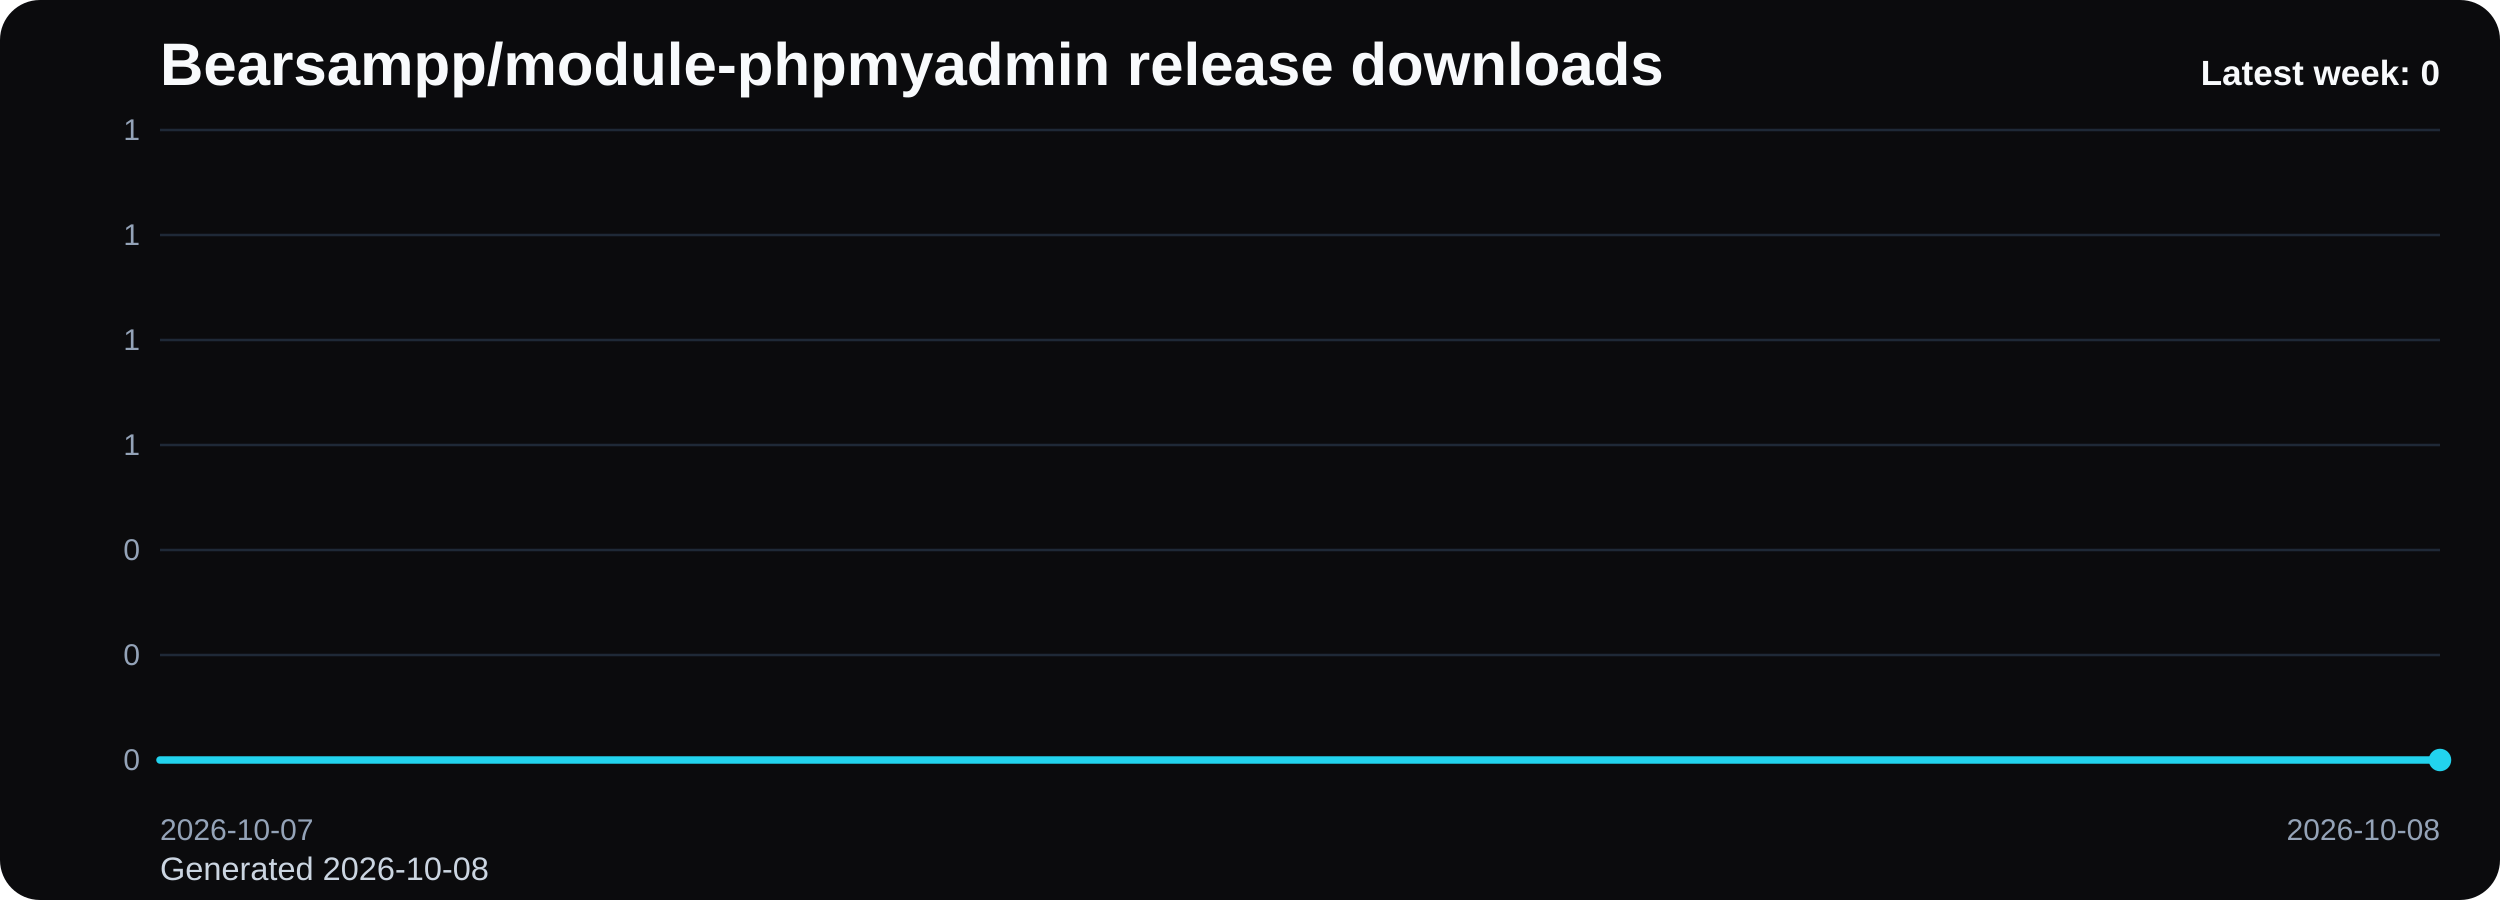
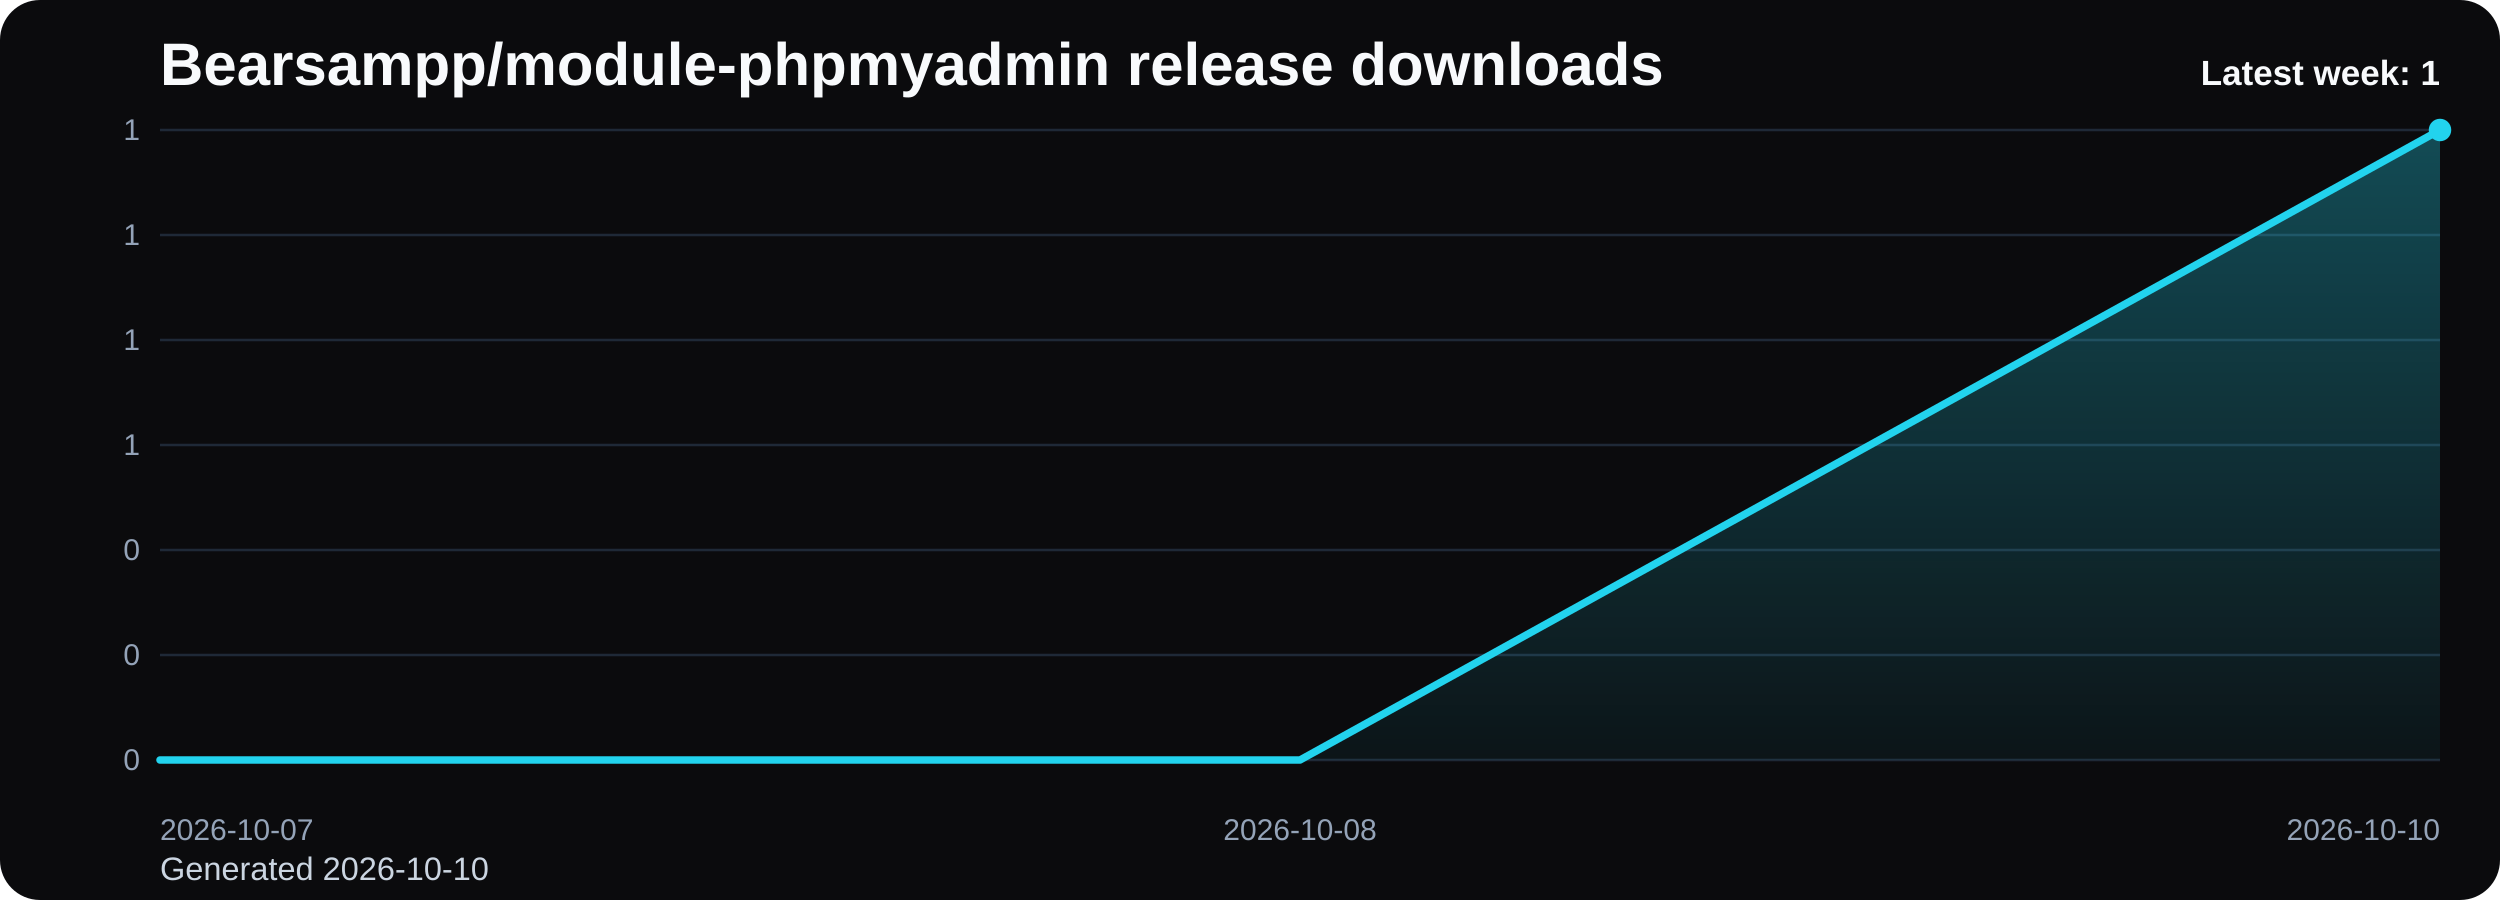
<svg xmlns="http://www.w3.org/2000/svg" viewBox="0 0 1000 360" role="img" aria-label="Bearsampp/module-phpmyadmin release downloads chart">
  <defs>
    <linearGradient id="fill-weekly-black" x1="0" y1="0" x2="0" y2="1">
      <stop offset="0%" stop-color="#22d3ee" stop-opacity="0.32" />
      <stop offset="100%" stop-color="#22d3ee" stop-opacity="0.05" />
    </linearGradient>
    <style>
      .bg { fill: #0b0b0d; }
      .title { font: 700 24px Arial, sans-serif; fill: #f8fafc; }
      .sub { font: 400 13px Arial, sans-serif; fill: #cbd5e1; }
      .grid { stroke: #1f2937; stroke-width: 1; }
      .axis { font: 400 12px Arial, sans-serif; fill: #94a3b8; }
      .line { fill: none; stroke: #22d3ee; stroke-width: 3; stroke-linecap: round; stroke-linejoin: round; }
      .dot { fill: #22d3ee; }
      .value { font: 600 11px Arial, sans-serif; fill: #cbd5e1; }
      .latest { font: 700 14px Arial, sans-serif; fill: #f8fafc; }
    </style>
  </defs>
  <rect class="bg" x="0" y="0" width="1000" height="360" rx="16" />
  <text class="title" x="64" y="34">Bearsampp/module-phpmyadmin release downloads</text>
-   <text class="sub" x="64" y="352">Generated 2026-10-08</text>
+   <text class="sub" x="64" y="352">Generated 2026-10-10</text>
  <line x1="64" y1="52.00" x2="976" y2="52.00" class="grid" />
  <text x="56" y="56.00" text-anchor="end" class="axis">1</text>
  <line x1="64" y1="94.00" x2="976" y2="94.00" class="grid" />
  <text x="56" y="98.00" text-anchor="end" class="axis">1</text>
  <line x1="64" y1="136.00" x2="976" y2="136.00" class="grid" />
  <text x="56" y="140.00" text-anchor="end" class="axis">1</text>
  <line x1="64" y1="178.00" x2="976" y2="178.00" class="grid" />
  <text x="56" y="182.00" text-anchor="end" class="axis">1</text>
  <line x1="64" y1="220.00" x2="976" y2="220.00" class="grid" />
  <text x="56" y="224.00" text-anchor="end" class="axis">0</text>
  <line x1="64" y1="262.00" x2="976" y2="262.00" class="grid" />
  <text x="56" y="266.00" text-anchor="end" class="axis">0</text>
  <line x1="64" y1="304.00" x2="976" y2="304.00" class="grid" />
  <text x="56" y="308.00" text-anchor="end" class="axis">0</text>
-   <path d="M 64.00 304 L 64.00 304.00 L 976.00 304.00 L 976.00 304 Z" fill="url(#fill-weekly-black)" />
-   <polyline class="line" points="64.00,304.00 976.00,304.00" />
-   <circle class="dot" cx="976.00" cy="304.00" r="4.5" />
+   <path d="M 64.00 304 L 64.00 304.00 L 520.00 304.00 L 976.00 52.00 L 976.00 304 Z" fill="url(#fill-weekly-black)" />
+   <polyline class="line" points="64.00,304.00 520.00,304.00 976.00,52.00" />
+   <circle class="dot" cx="976.00" cy="52.00" r="4.5" />
  <text class="axis" x="64.00" y="336" text-anchor="start">2026-10-07</text>
-   <text class="axis" x="976.00" y="336" text-anchor="end">2026-10-08</text>
-   <text class="latest" x="976" y="34" text-anchor="end">Latest week: 0</text>
+   <text class="axis" x="520.00" y="336" text-anchor="middle">2026-10-08</text>
+   <text class="axis" x="976.00" y="336" text-anchor="end">2026-10-10</text>
+   <text class="latest" x="976" y="34" text-anchor="end">Latest week: 1</text>
</svg>
